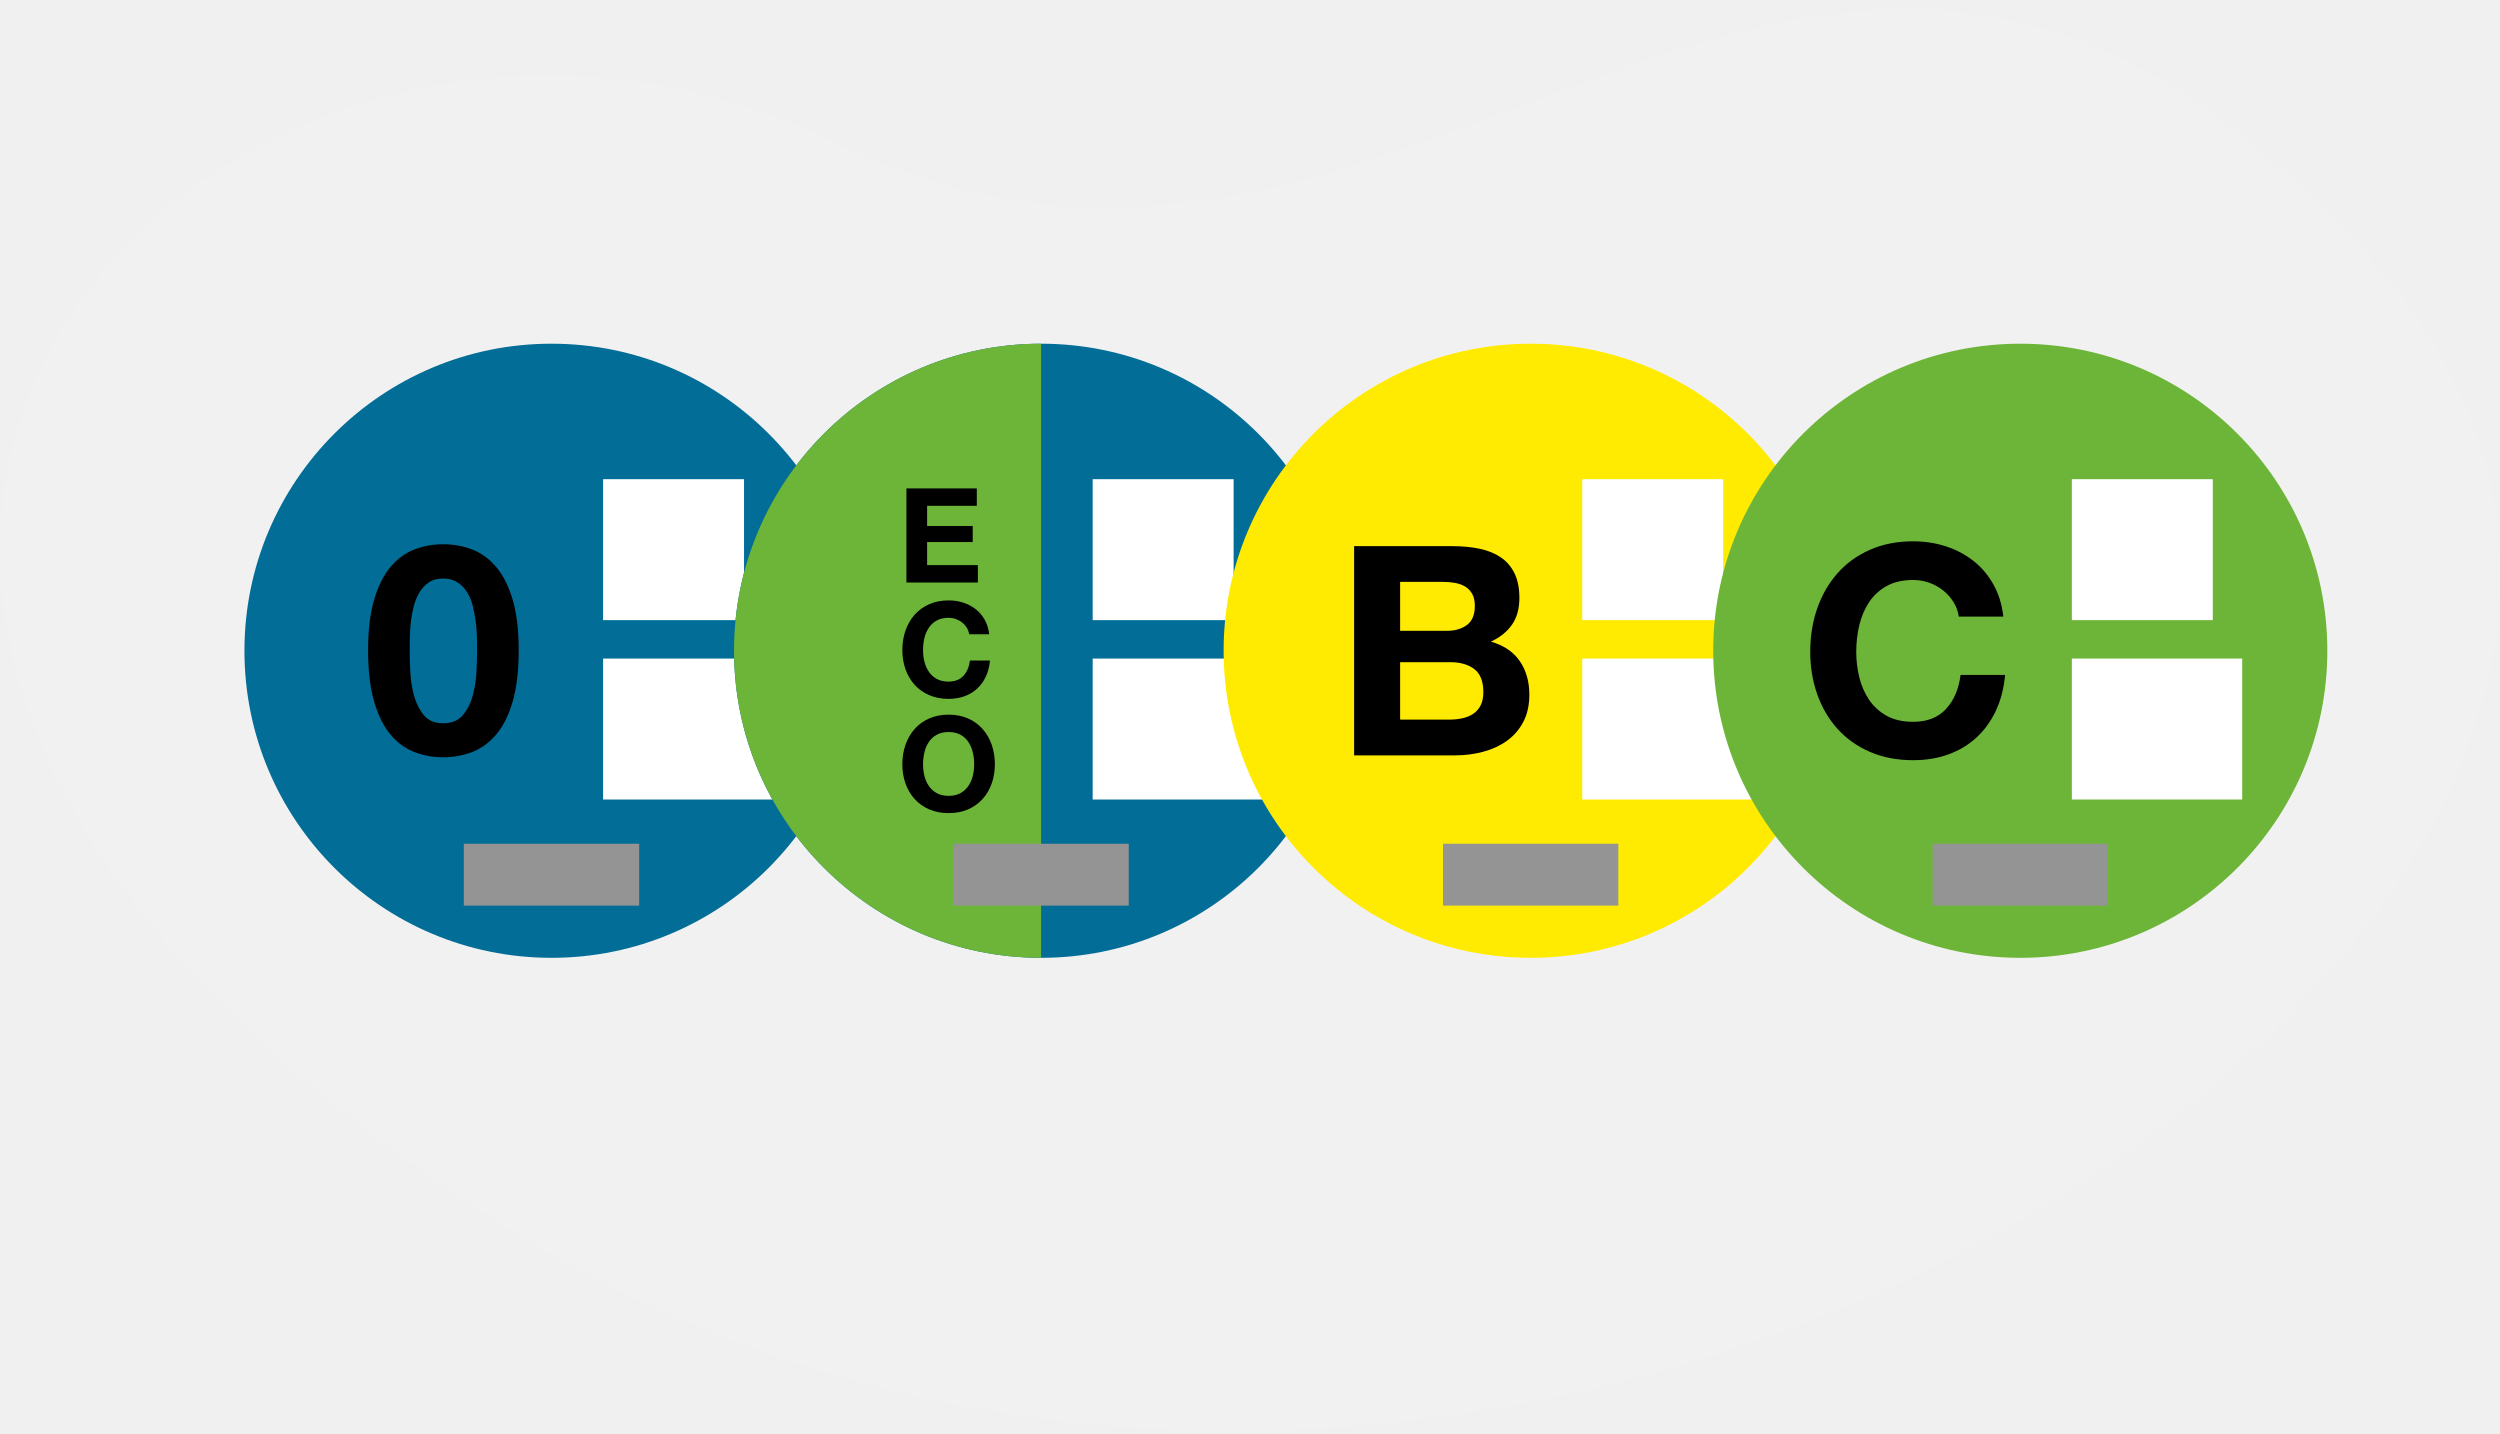
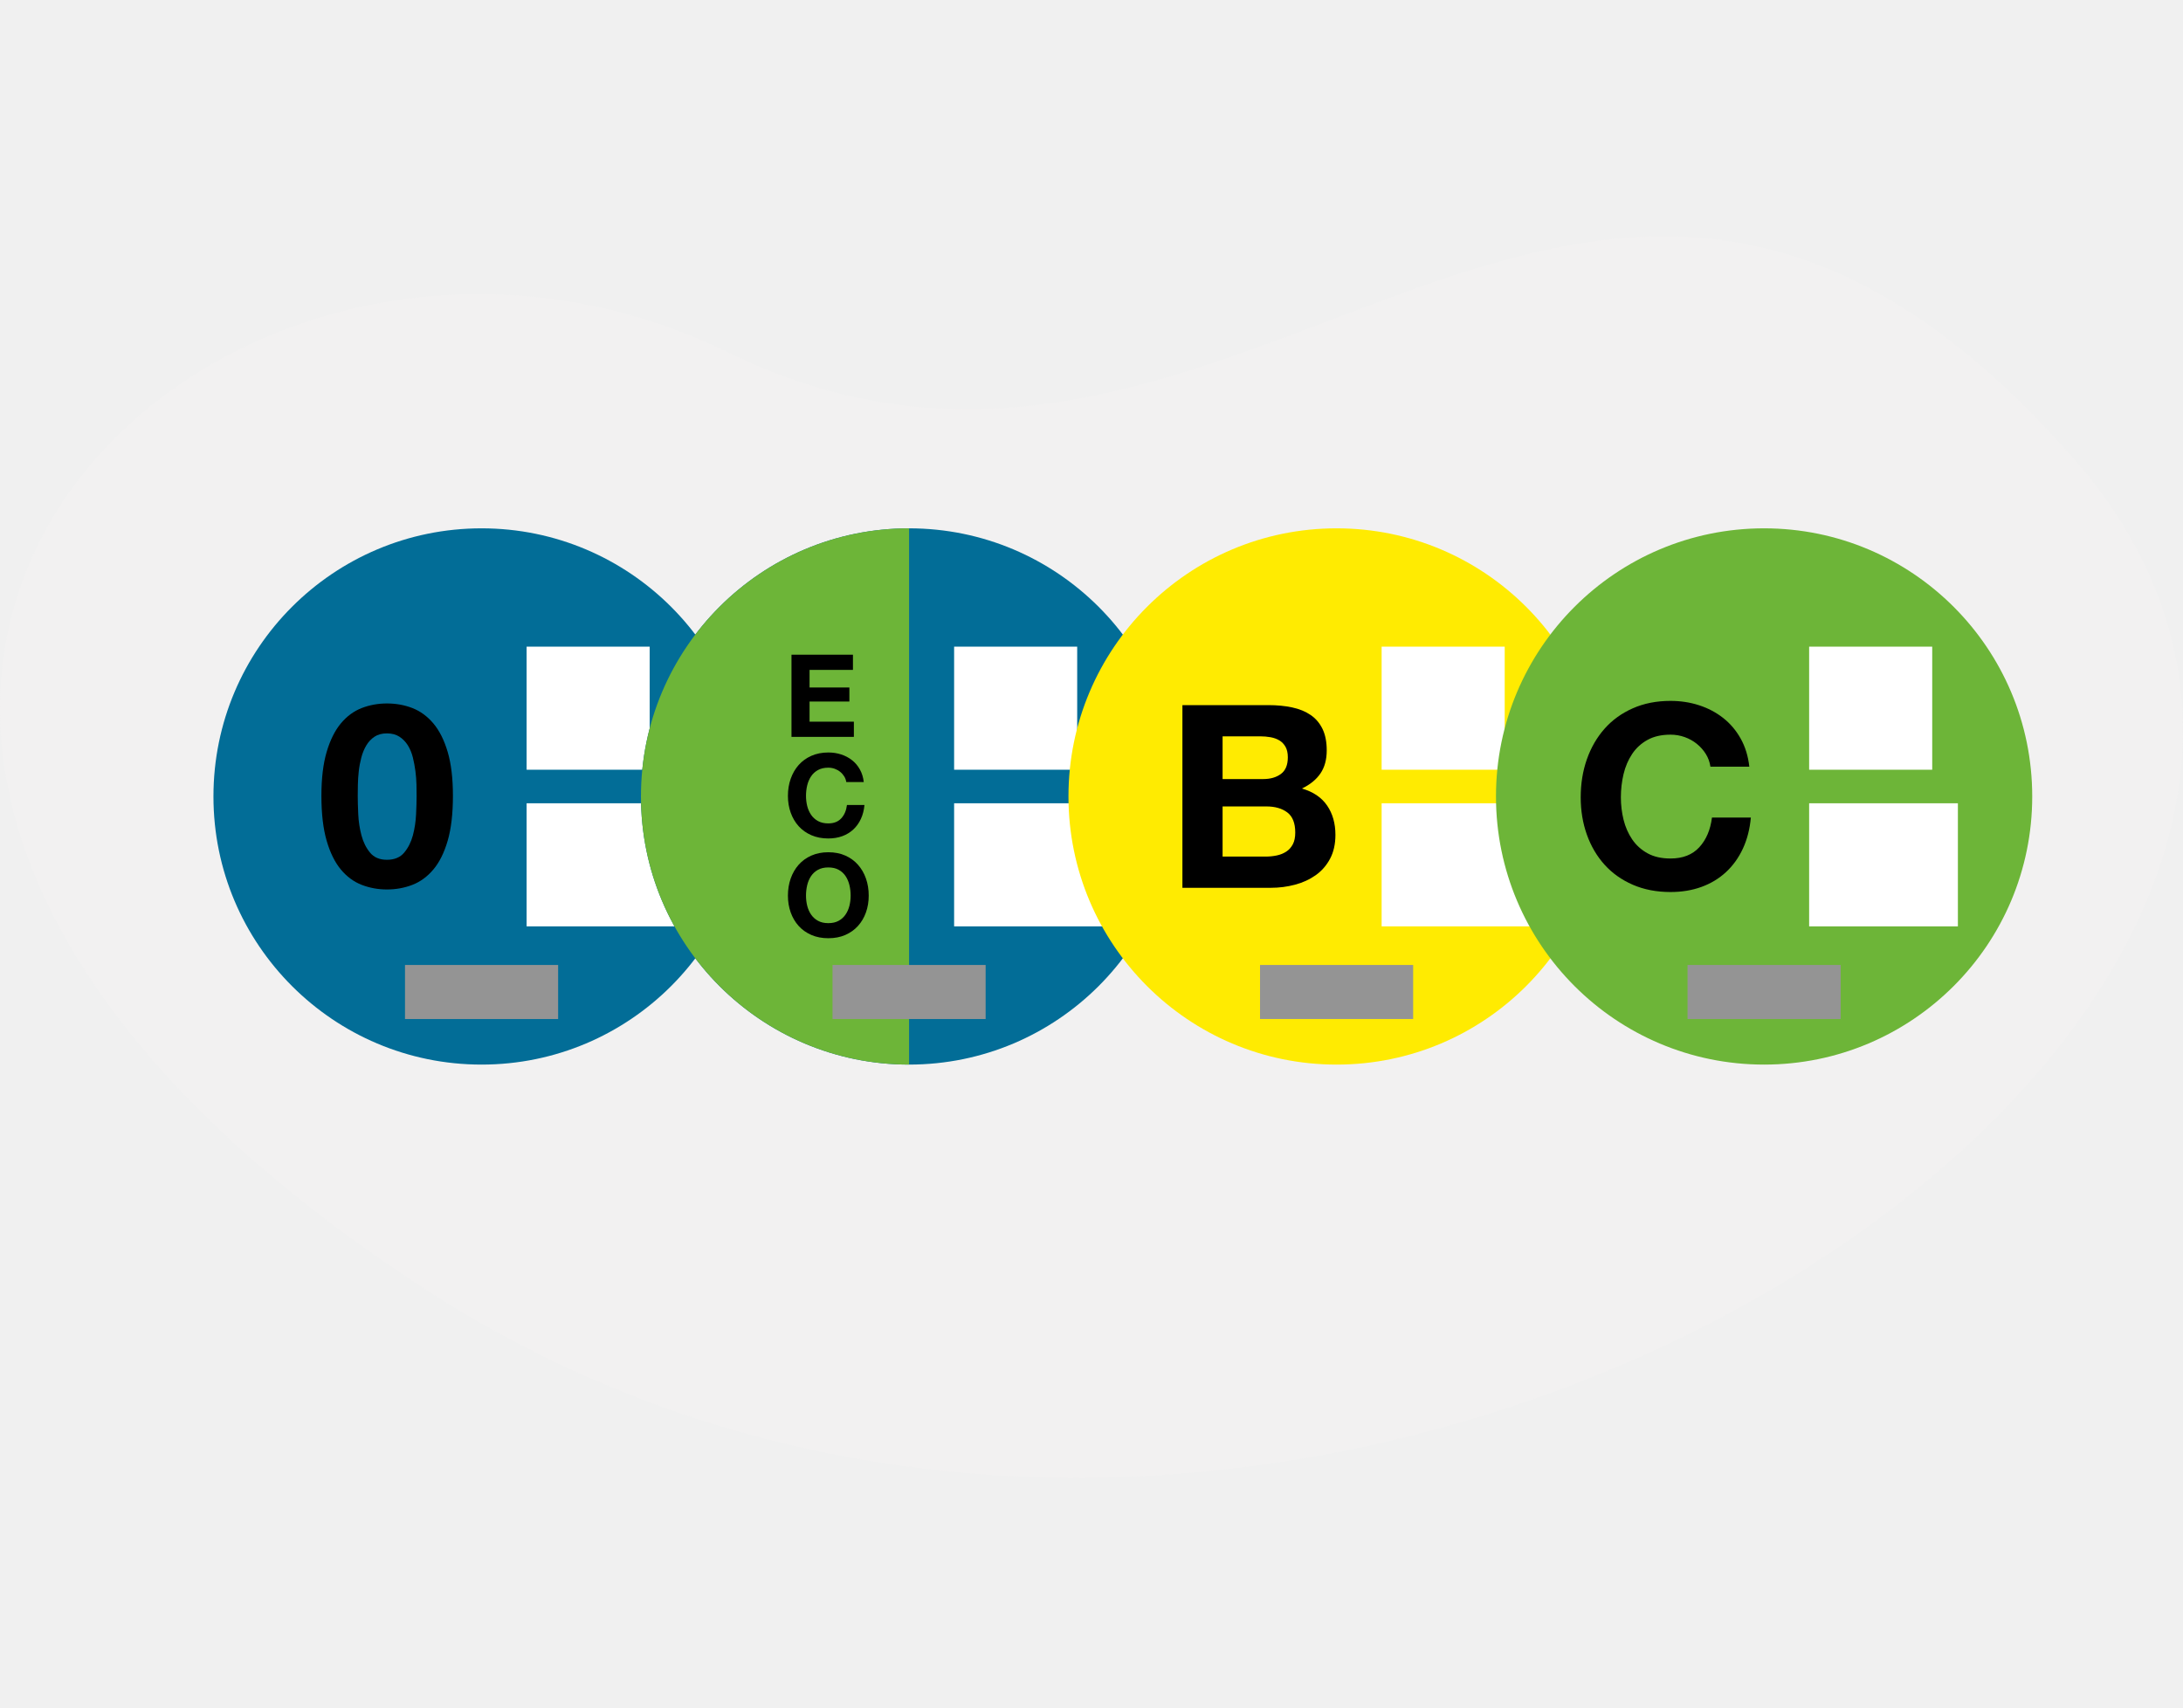
- <svg xmlns="http://www.w3.org/2000/svg" xmlns:xlink="http://www.w3.org/1999/xlink" width="232px" height="133px" viewBox="0 0 232 133" version="1.1">
+ <svg xmlns="http://www.w3.org/2000/svg" xmlns:xlink="http://www.w3.org/1999/xlink" width="170px" height="133px" viewBox="0 0 232 133" version="1.1">
  <defs>
    <polygon id="path-1" points="0 0.028 231.982 0.028 231.982 131.955 0 131.955" />
    <polygon id="path-3" points="0 132.789 231.982 132.789 231.982 0.862 0 0.862" />
  </defs>
  <g id="UI-KIT" stroke="none" stroke-width="1" fill="none" fill-rule="evenodd">
    <g id="Correos_web_UIkit_54_Illustrations" transform="translate(-400, -7918)">
      <g id="Group" transform="translate(400, 7912)">
        <g id="Group-29" transform="translate(0, 6)">
          <g id="Group-3" transform="translate(0, 0.833993)">
            <mask id="mask-2" fill="white">
              <use xlink:href="#path-1" />
            </mask>
            <g id="Clip-2" />
            <path d="M77.324,12.346 C22.255,-14.599 -47.451,51.791 45.235,111.948 C137.919,172.105 272.523,83.029 220.32,23.579 C168.115,-35.871 132.393,39.292 77.324,12.346" id="Fill-1" fill="#F2F1F1" mask="url(#mask-2)" />
          </g>
          <path d="M79.674,60.39 C79.674,44.653 66.917,31.895 51.18,31.895 C35.442,31.895 22.684,44.653 22.684,60.39 C22.684,76.127 35.442,88.886 51.18,88.886 C66.917,88.886 79.674,76.127 79.674,60.39" id="Fill-4" fill="#026D97" />
          <mask id="mask-4" fill="white">
            <use xlink:href="#path-3" />
          </mask>
          <g id="Clip-7" />
          <polygon id="Fill-6" fill="#FFFFFF" mask="url(#mask-4)" points="55.966 57.549 69.046 57.549 69.046 44.469 55.966 44.469" />
          <polygon id="Fill-8" fill="#FFFFFF" mask="url(#mask-4)" points="55.966 74.195 71.774 74.195 71.774 61.115 55.966 61.115" />
          <polygon id="Fill-9" fill="#949494" mask="url(#mask-4)" points="43.042 84.042 59.315 84.042 59.315 78.299 43.042 78.299" />
          <path d="M38.074,62.294 C38.11,63.065 38.224,63.807 38.414,64.523 C38.604,65.24 38.908,65.851 39.325,66.358 C39.742,66.866 40.339,67.12 41.119,67.12 C41.917,67.12 42.529,66.866 42.955,66.358 C43.38,65.851 43.689,65.24 43.88,64.523 C44.07,63.807 44.182,63.065 44.219,62.294 C44.255,61.523 44.274,60.866 44.274,60.322 C44.274,59.996 44.269,59.601 44.26,59.139 C44.25,58.677 44.215,58.201 44.151,57.711 C44.087,57.222 43.997,56.738 43.88,56.256 C43.761,55.777 43.585,55.346 43.349,54.965 C43.113,54.585 42.814,54.277 42.452,54.041 C42.089,53.805 41.645,53.687 41.119,53.687 C40.593,53.687 40.154,53.805 39.8,54.041 C39.447,54.277 39.157,54.585 38.931,54.965 C38.703,55.346 38.526,55.777 38.4,56.256 C38.273,56.738 38.182,57.222 38.128,57.711 C38.074,58.201 38.042,58.677 38.033,59.139 C38.024,59.601 38.019,59.996 38.019,60.322 C38.019,60.866 38.037,61.523 38.074,62.294 M34.715,55.659 C35.087,54.399 35.591,53.388 36.224,52.627 C36.859,51.866 37.598,51.322 38.441,50.995 C39.284,50.669 40.176,50.506 41.119,50.506 C42.08,50.506 42.982,50.669 43.825,50.995 C44.668,51.322 45.411,51.866 46.055,52.627 C46.698,53.388 47.205,54.399 47.578,55.659 C47.949,56.919 48.135,58.473 48.135,60.322 C48.135,62.226 47.949,63.817 47.578,65.095 C47.205,66.372 46.698,67.392 46.055,68.153 C45.411,68.915 44.668,69.459 43.825,69.785 C42.982,70.111 42.08,70.275 41.119,70.275 C40.176,70.275 39.284,70.111 38.441,69.785 C37.598,69.459 36.859,68.915 36.224,68.153 C35.591,67.392 35.087,66.372 34.715,65.095 C34.343,63.817 34.158,62.226 34.158,60.322 C34.158,58.473 34.343,56.919 34.715,55.659" id="Fill-10" fill="#000000" mask="url(#mask-4)" />
          <path d="M125.108,60.39 C125.108,44.653 112.351,31.895 96.613,31.895 C80.876,31.895 68.118,44.653 68.118,60.39 C68.118,76.127 80.876,88.886 96.613,88.886 C112.351,88.886 125.108,76.127 125.108,60.39" id="Fill-11" fill="#026D97" mask="url(#mask-4)" />
          <path d="M96.613,31.895 C80.876,31.895 68.118,44.653 68.118,60.391 C68.118,76.128 80.876,88.885 96.613,88.885" id="Fill-12" fill="#6DB538" mask="url(#mask-4)" />
          <polygon id="Fill-13" fill="#FFFFFF" mask="url(#mask-4)" points="101.4 57.549 114.479 57.549 114.479 44.469 101.4 44.469" />
          <polygon id="Fill-14" fill="#FFFFFF" mask="url(#mask-4)" points="101.4 74.195 117.207 74.195 117.207 61.115 101.4 61.115" />
          <polygon id="Fill-15" fill="#949494" mask="url(#mask-4)" points="88.477 84.042 104.749 84.042 104.749 78.299 88.477 78.299" />
          <polygon id="Fill-16" fill="#000000" mask="url(#mask-4)" points="90.648 45.324 90.648 46.94 86.037 46.94 86.037 48.81 90.269 48.81 90.269 50.302 86.037 50.302 86.037 52.443 90.746 52.443 90.746 54.058 84.116 54.058 84.116 45.324" />
          <path d="M89.719,58.256 C89.604,58.073 89.462,57.911 89.29,57.773 C89.119,57.634 88.925,57.526 88.71,57.448 C88.493,57.371 88.266,57.332 88.03,57.332 C87.598,57.332 87.231,57.416 86.93,57.583 C86.628,57.75 86.383,57.974 86.196,58.256 C86.009,58.538 85.871,58.858 85.785,59.216 C85.7,59.575 85.658,59.946 85.658,60.329 C85.658,60.696 85.7,61.052 85.785,61.399 C85.871,61.746 86.009,62.058 86.196,62.335 C86.383,62.613 86.628,62.834 86.93,63.002 C87.231,63.169 87.598,63.253 88.03,63.253 C88.618,63.253 89.076,63.073 89.407,62.714 C89.737,62.356 89.939,61.882 90.012,61.296 L91.871,61.296 C91.822,61.842 91.696,62.335 91.492,62.776 C91.288,63.216 91.019,63.592 90.685,63.9 C90.35,64.211 89.959,64.447 89.511,64.611 C89.062,64.773 88.569,64.855 88.03,64.855 C87.362,64.855 86.761,64.739 86.226,64.507 C85.692,64.275 85.242,63.954 84.874,63.547 C84.508,63.139 84.227,62.659 84.031,62.109 C83.834,61.559 83.737,60.965 83.737,60.329 C83.737,59.677 83.834,59.071 84.031,58.513 C84.227,57.955 84.508,57.466 84.874,57.052 C85.242,56.635 85.692,56.309 86.226,56.073 C86.761,55.836 87.362,55.717 88.03,55.717 C88.512,55.717 88.966,55.786 89.395,55.925 C89.822,56.064 90.205,56.266 90.544,56.531 C90.882,56.796 91.163,57.124 91.382,57.516 C91.602,57.907 91.741,58.356 91.798,58.861 L89.939,58.861 C89.906,58.641 89.833,58.439 89.719,58.256" id="Fill-17" fill="#000000" mask="url(#mask-4)" />
          <path d="M85.785,72 C85.872,72.347 86.008,72.659 86.196,72.936 C86.383,73.214 86.628,73.436 86.93,73.603 C87.231,73.77 87.598,73.854 88.03,73.854 C88.463,73.854 88.83,73.77 89.131,73.603 C89.433,73.436 89.678,73.214 89.865,72.936 C90.053,72.659 90.189,72.347 90.275,72 C90.361,71.654 90.403,71.297 90.403,70.93 C90.403,70.546 90.361,70.176 90.275,69.818 C90.189,69.458 90.053,69.138 89.865,68.856 C89.678,68.576 89.433,68.351 89.131,68.184 C88.83,68.017 88.463,67.933 88.03,67.933 C87.598,67.933 87.231,68.017 86.93,68.184 C86.628,68.351 86.383,68.576 86.196,68.856 C86.008,69.138 85.872,69.458 85.785,69.818 C85.7,70.176 85.658,70.546 85.658,70.93 C85.658,71.297 85.7,71.654 85.785,72 M84.03,69.114 C84.226,68.555 84.507,68.068 84.874,67.652 C85.242,67.236 85.692,66.91 86.226,66.674 C86.76,66.437 87.361,66.319 88.03,66.319 C88.707,66.319 89.31,66.437 89.841,66.674 C90.37,66.91 90.819,67.236 91.186,67.652 C91.554,68.068 91.835,68.555 92.031,69.114 C92.226,69.673 92.324,70.278 92.324,70.93 C92.324,71.567 92.226,72.16 92.031,72.71 C91.835,73.261 91.554,73.74 91.186,74.147 C90.819,74.555 90.37,74.875 89.841,75.108 C89.31,75.34 88.707,75.456 88.03,75.456 C87.361,75.456 86.76,75.34 86.226,75.108 C85.692,74.875 85.242,74.555 84.874,74.147 C84.507,73.74 84.226,73.261 84.03,72.71 C83.835,72.16 83.737,71.567 83.737,70.93 C83.737,70.278 83.835,69.673 84.03,69.114" id="Fill-18" fill="#000000" mask="url(#mask-4)" />
          <path d="M170.542,60.39 C170.542,44.653 157.785,31.895 142.047,31.895 C126.31,31.895 113.552,44.653 113.552,60.39 C113.552,76.127 126.31,88.886 142.047,88.886 C157.785,88.886 170.542,76.127 170.542,60.39" id="Fill-19" fill="#FFEB01" mask="url(#mask-4)" />
          <polygon id="Fill-20" fill="#FFFFFF" mask="url(#mask-4)" points="146.834 57.549 159.914 57.549 159.914 44.469 146.834 44.469" />
          <polygon id="Fill-21" fill="#FFFFFF" mask="url(#mask-4)" points="146.834 74.195 162.642 74.195 162.642 61.115 146.834 61.115" />
          <polygon id="Fill-22" fill="#949494" mask="url(#mask-4)" points="133.911 84.042 150.183 84.042 150.183 78.299 133.911 78.299" />
          <path d="M134.499,66.78 C134.916,66.78 135.315,66.74 135.697,66.658 C136.077,66.577 136.412,66.44 136.702,66.25 C136.992,66.06 137.223,65.801 137.396,65.475 C137.568,65.149 137.654,64.732 137.654,64.224 C137.654,63.228 137.373,62.515 136.811,62.089 C136.249,61.664 135.506,61.45 134.581,61.45 L129.932,61.45 L129.932,66.78 L134.499,66.78 Z M134.255,58.541 C135.016,58.541 135.642,58.36 136.131,57.997 C136.62,57.635 136.865,57.046 136.865,56.23 C136.865,55.777 136.783,55.405 136.62,55.115 C136.457,54.825 136.24,54.598 135.968,54.435 C135.697,54.272 135.383,54.159 135.03,54.095 C134.677,54.032 134.309,54 133.929,54 L129.932,54 L129.932,58.541 L134.255,58.541 Z M134.799,50.683 C135.723,50.683 136.566,50.765 137.327,50.928 C138.089,51.091 138.742,51.358 139.285,51.73 C139.829,52.101 140.251,52.596 140.55,53.211 C140.849,53.828 140.999,54.59 140.999,55.496 C140.999,56.475 140.776,57.291 140.332,57.943 C139.888,58.596 139.231,59.13 138.362,59.547 C139.557,59.892 140.45,60.495 141.039,61.355 C141.628,62.216 141.923,63.255 141.923,64.469 C141.923,65.448 141.733,66.296 141.353,67.011 C140.971,67.728 140.459,68.312 139.816,68.765 C139.172,69.218 138.437,69.554 137.613,69.771 C136.788,69.989 135.941,70.098 135.071,70.098 L125.662,70.098 L125.662,50.683 L134.799,50.683 Z" id="Fill-23" fill="#000000" mask="url(#mask-4)" />
          <path d="M215.976,60.39 C215.976,44.653 203.219,31.895 187.481,31.895 C171.743,31.895 158.986,44.653 158.986,60.39 C158.986,76.127 171.743,88.886 187.481,88.886 C203.219,88.886 215.976,76.127 215.976,60.39" id="Fill-24" fill="#6DB538" mask="url(#mask-4)" />
          <polygon id="Fill-25" fill="#FFFFFF" mask="url(#mask-4)" points="192.268 57.549 205.348 57.549 205.348 44.469 192.268 44.469" />
          <polygon id="Fill-26" fill="#FFFFFF" mask="url(#mask-4)" points="192.268 74.195 208.076 74.195 208.076 61.115 192.268 61.115" />
          <polygon id="Fill-27" fill="#949494" mask="url(#mask-4)" points="179.345 84.042 195.617 84.042 195.617 78.299 179.345 78.299" />
          <path d="M181.288,55.877 C181.034,55.469 180.717,55.111 180.336,54.802 C179.956,54.494 179.525,54.254 179.044,54.081 C178.564,53.909 178.06,53.823 177.535,53.823 C176.574,53.823 175.758,54.009 175.088,54.381 C174.417,54.753 173.873,55.25 173.456,55.877 C173.04,56.502 172.735,57.213 172.545,58.011 C172.355,58.809 172.26,59.633 172.26,60.486 C172.26,61.301 172.355,62.094 172.545,62.865 C172.735,63.635 173.04,64.329 173.456,64.945 C173.873,65.561 174.417,66.055 175.088,66.427 C175.758,66.799 176.574,66.984 177.535,66.984 C178.841,66.984 179.86,66.586 180.594,65.788 C181.328,64.99 181.777,63.939 181.94,62.633 L186.073,62.633 C185.965,63.848 185.683,64.945 185.231,65.924 C184.777,66.903 184.179,67.736 183.436,68.425 C182.692,69.115 181.822,69.64 180.825,70.003 C179.828,70.365 178.732,70.546 177.535,70.546 C176.049,70.546 174.711,70.287 173.525,69.772 C172.337,69.255 171.336,68.543 170.52,67.637 C169.704,66.731 169.079,65.665 168.643,64.442 C168.208,63.218 167.991,61.899 167.991,60.486 C167.991,59.036 168.208,57.69 168.643,56.448 C169.079,55.206 169.704,54.122 170.52,53.198 C171.336,52.273 172.337,51.549 173.525,51.023 C174.711,50.497 176.049,50.234 177.535,50.234 C178.604,50.234 179.615,50.388 180.567,50.697 C181.52,51.005 182.371,51.453 183.123,52.042 C183.875,52.631 184.497,53.361 184.986,54.231 C185.475,55.101 185.784,56.098 185.91,57.223 L181.777,57.223 C181.705,56.733 181.541,56.285 181.288,55.877" id="Fill-28" fill="#000000" mask="url(#mask-4)" />
        </g>
      </g>
    </g>
  </g>
</svg>
